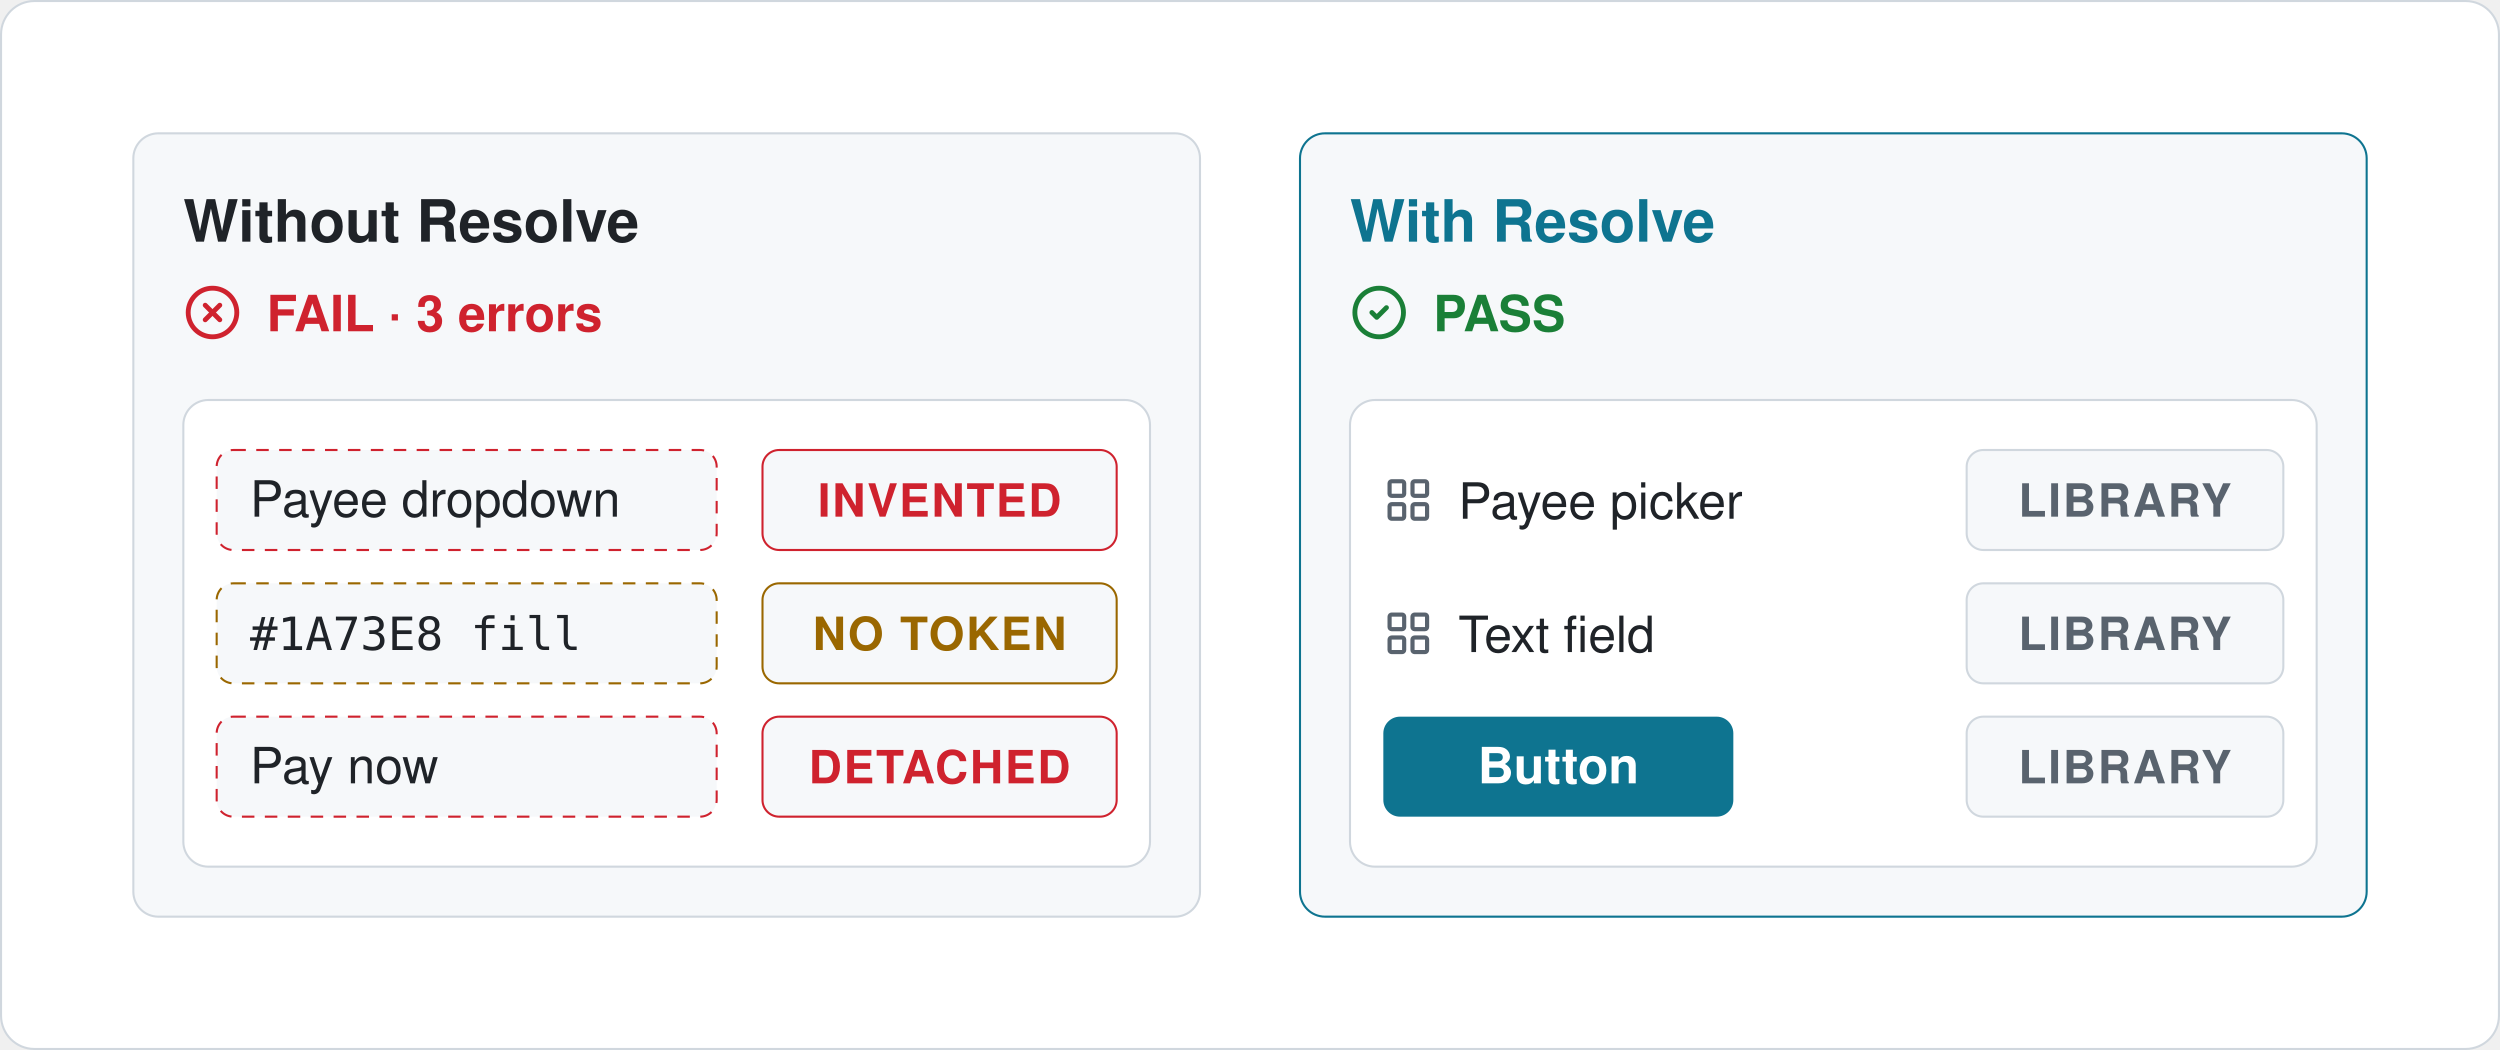
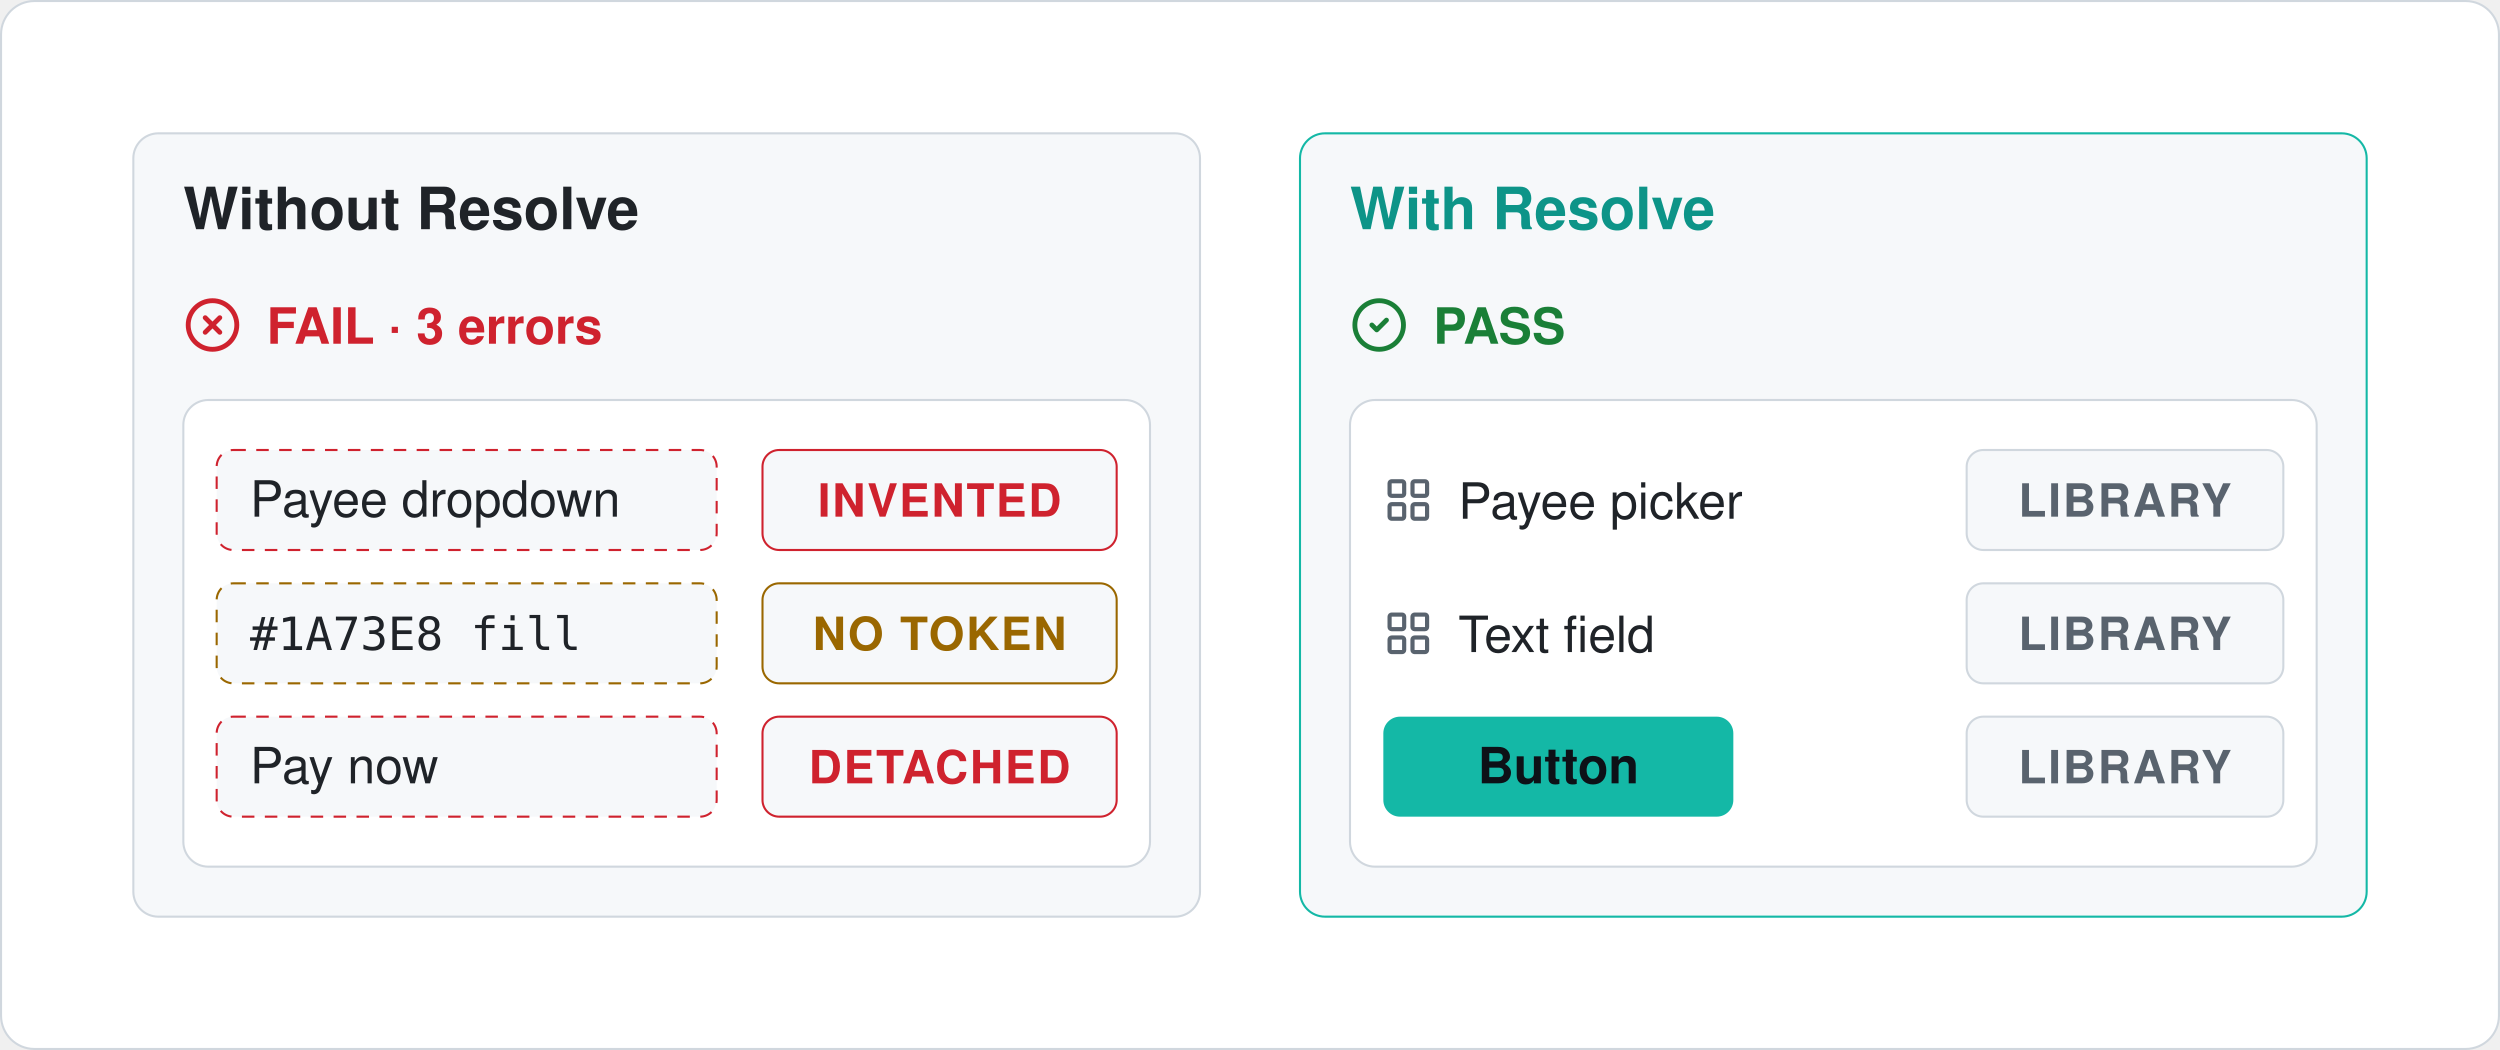
<svg xmlns="http://www.w3.org/2000/svg" width="1200" height="504" viewBox="0 0 1200 504" role="img" aria-labelledby="t d">
  <rect x="0.5" y="0.5" width="1199" height="503" rx="16" fill="#FFFFFF" stroke="#D0D7DE" stroke-width="1" />
  <rect x="64" y="64" width="512" height="376" rx="12" fill="#F6F8FA" stroke="#D0D7DE" stroke-width="1" />
-   <text x="88" y="116" font-family="-apple-system,'Segoe UI',Helvetica,Arial,sans-serif" font-size="28" font-weight="600" fill="#1F2328" text-anchor="start">Without Resolve</text>
-   <g transform="translate(88 136) scale(1.166667)" fill="none" stroke="#CF222E" stroke-width="2" stroke-linecap="round" stroke-linejoin="round">
+   <text x="88" y="110" font-family="-apple-system,'Segoe UI',Helvetica,Arial,sans-serif" font-size="28" font-weight="600" fill="#1F2328" text-anchor="start">Without Resolve</text>
+   <g transform="translate(88 142) scale(1.166667)" fill="none" stroke="#CF222E" stroke-width="2" stroke-linecap="round" stroke-linejoin="round">
    <circle cx="12" cy="12" r="10" />
    <path d="m15 9-6 6" />
    <path d="m9 9 6 6" />
  </g>
-   <text x="128" y="159" font-family="-apple-system,'Segoe UI',Helvetica,Arial,sans-serif" font-size="24" font-weight="600" fill="#CF222E" text-anchor="start">FAIL · 3 errors</text>
+   <text x="128" y="165" font-family="-apple-system,'Segoe UI',Helvetica,Arial,sans-serif" font-size="24" font-weight="600" fill="#CF222E" text-anchor="start">FAIL · 3 errors</text>
  <rect x="88" y="192" width="464" height="224" rx="12" fill="#FFFFFF" stroke="#D0D7DE" stroke-width="1" />
  <rect x="104" y="216" width="240" height="48" rx="8" fill="#F6F8FA" stroke="#CF222E" stroke-width="1" stroke-dasharray="6 5" />
  <text x="120" y="248" font-family="-apple-system,'Segoe UI',Helvetica,Arial,sans-serif" font-size="24" font-weight="400" fill="#1F2328" text-anchor="start">Payee dropdown</text>
  <rect x="366" y="216" width="170" height="48" rx="8" fill="#F6F8FA" stroke="#CF222E" stroke-width="1" />
  <text x="451.0" y="248" font-family="-apple-system,'Segoe UI',Helvetica,Arial,sans-serif" font-size="22" font-weight="600" fill="#CF222E" text-anchor="middle" letter-spacing="0.04em">INVENTED</text>
  <rect x="104" y="280" width="240" height="48" rx="8" fill="#F6F8FA" stroke="#9A6700" stroke-width="1" stroke-dasharray="6 5" />
  <text x="120" y="312" font-family="ui-monospace,SFMono-Regular,Menlo,monospace" font-size="22" font-weight="400" fill="#1F2328" text-anchor="start">#1A73E8 fill</text>
  <rect x="366" y="280" width="170" height="48" rx="8" fill="#F6F8FA" stroke="#9A6700" stroke-width="1" />
  <text x="451.0" y="312" font-family="-apple-system,'Segoe UI',Helvetica,Arial,sans-serif" font-size="22" font-weight="600" fill="#9A6700" text-anchor="middle" letter-spacing="0.04em">NO TOKEN</text>
  <rect x="104" y="344" width="240" height="48" rx="8" fill="#F6F8FA" stroke="#CF222E" stroke-width="1" stroke-dasharray="6 5" />
  <text x="120" y="376" font-family="-apple-system,'Segoe UI',Helvetica,Arial,sans-serif" font-size="24" font-weight="400" fill="#1F2328" text-anchor="start">Pay now</text>
  <rect x="366" y="344" width="170" height="48" rx="8" fill="#F6F8FA" stroke="#CF222E" stroke-width="1" />
  <text x="451.0" y="376" font-family="-apple-system,'Segoe UI',Helvetica,Arial,sans-serif" font-size="22" font-weight="600" fill="#CF222E" text-anchor="middle" letter-spacing="0.04em">DETACHED</text>
-   <rect x="624" y="64" width="512" height="376" rx="12" fill="#F6F8FA" stroke="#0E7490" stroke-width="1" />
-   <text x="648" y="116" font-family="-apple-system,'Segoe UI',Helvetica,Arial,sans-serif" font-size="28" font-weight="600" fill="#0E7490" text-anchor="start">With Resolve</text>
-   <g transform="translate(648 136) scale(1.166667)" fill="none" stroke="#1A7F37" stroke-width="2" stroke-linecap="round" stroke-linejoin="round">
+   <rect x="624" y="64" width="512" height="376" rx="12" fill="#F6F8FA" stroke="#14B8A6" stroke-width="1" />
+   <text x="648" y="110" font-family="-apple-system,'Segoe UI',Helvetica,Arial,sans-serif" font-size="28" font-weight="600" fill="#0D9488" text-anchor="start">With Resolve</text>
+   <g transform="translate(648 142) scale(1.166667)" fill="none" stroke="#1A7F37" stroke-width="2" stroke-linecap="round" stroke-linejoin="round">
    <circle cx="12" cy="12" r="10" />
    <path d="m9 12 2 2 4-4" />
  </g>
-   <text x="688" y="159" font-family="-apple-system,'Segoe UI',Helvetica,Arial,sans-serif" font-size="24" font-weight="600" fill="#1A7F37" text-anchor="start">PASS</text>
+   <text x="688" y="165" font-family="-apple-system,'Segoe UI',Helvetica,Arial,sans-serif" font-size="24" font-weight="700" fill="#1A7F37" text-anchor="start">PASS</text>
  <rect x="648" y="192" width="464" height="224" rx="12" fill="#FFFFFF" stroke="#D0D7DE" stroke-width="1" />
  <g transform="translate(664 228) scale(1.0)" fill="none" stroke="#59636E" stroke-width="2" stroke-linecap="round" stroke-linejoin="round">
    <rect width="7" height="7" x="3" y="3" rx="1" />
    <rect width="7" height="7" x="14" y="3" rx="1" />
    <rect width="7" height="7" x="14" y="14" rx="1" />
    <rect width="7" height="7" x="3" y="14" rx="1" />
  </g>
  <text x="700" y="249" font-family="-apple-system,'Segoe UI',Helvetica,Arial,sans-serif" font-size="24" font-weight="400" fill="#1F2328" text-anchor="start">Payee picker</text>
  <rect x="944" y="216" width="152" height="48" rx="8" fill="#F6F8FA" stroke="#D0D7DE" stroke-width="1" />
  <text x="1020.0" y="248" font-family="-apple-system,'Segoe UI',Helvetica,Arial,sans-serif" font-size="22" font-weight="600" fill="#59636E" text-anchor="middle" letter-spacing="0.04em">LIBRARY</text>
  <g transform="translate(664 292) scale(1.0)" fill="none" stroke="#59636E" stroke-width="2" stroke-linecap="round" stroke-linejoin="round">
    <rect width="7" height="7" x="3" y="3" rx="1" />
    <rect width="7" height="7" x="14" y="3" rx="1" />
    <rect width="7" height="7" x="14" y="14" rx="1" />
    <rect width="7" height="7" x="3" y="14" rx="1" />
  </g>
  <text x="700" y="313" font-family="-apple-system,'Segoe UI',Helvetica,Arial,sans-serif" font-size="24" font-weight="400" fill="#1F2328" text-anchor="start">Text field</text>
  <rect x="944" y="280" width="152" height="48" rx="8" fill="#F6F8FA" stroke="#D0D7DE" stroke-width="1" />
  <text x="1020.0" y="312" font-family="-apple-system,'Segoe UI',Helvetica,Arial,sans-serif" font-size="22" font-weight="600" fill="#59636E" text-anchor="middle" letter-spacing="0.04em">LIBRARY</text>
-   <rect x="664" y="344" width="168" height="48" rx="8" fill="#0E7490" />
-   <text x="748" y="376" font-family="-apple-system,'Segoe UI',Helvetica,Arial,sans-serif" font-size="24" font-weight="600" fill="#FFFFFF" text-anchor="middle">Button</text>
+   <rect x="664" y="344" width="168" height="48" rx="8" fill="#14B8A6" />
+   <text x="748" y="376" font-family="-apple-system,'Segoe UI',Helvetica,Arial,sans-serif" font-size="24" font-weight="600" fill="#0D1117" text-anchor="middle">Button</text>
  <rect x="944" y="344" width="152" height="48" rx="8" fill="#F6F8FA" stroke="#D0D7DE" stroke-width="1" />
  <text x="1020.0" y="376" font-family="-apple-system,'Segoe UI',Helvetica,Arial,sans-serif" font-size="22" font-weight="600" fill="#59636E" text-anchor="middle" letter-spacing="0.04em">LIBRARY</text>
</svg>
